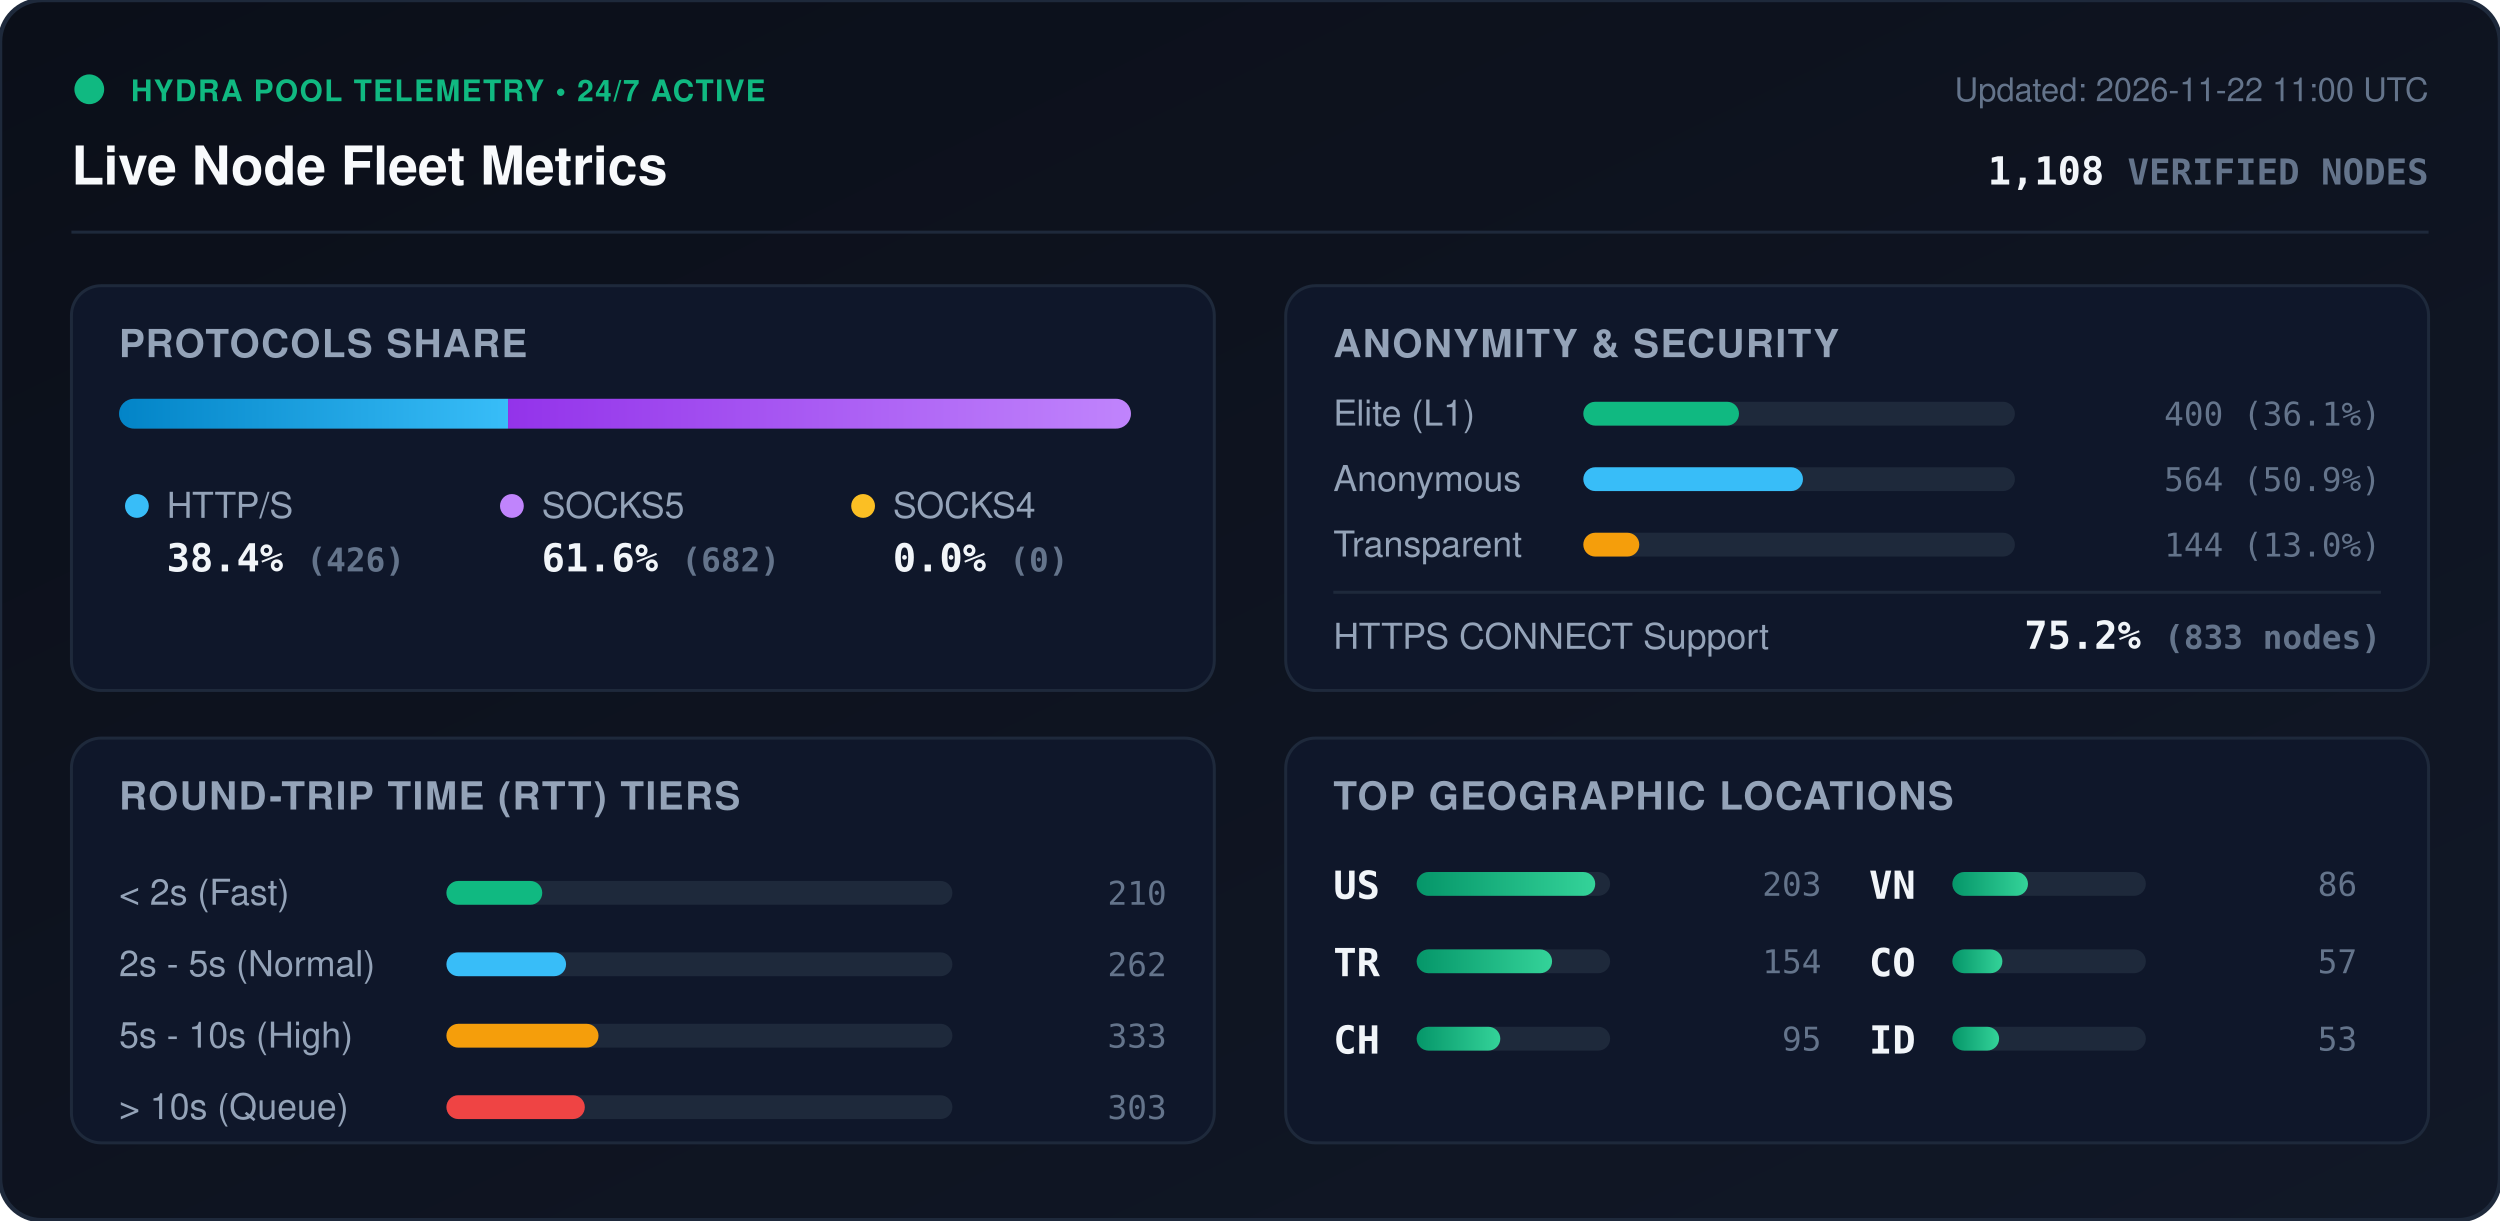
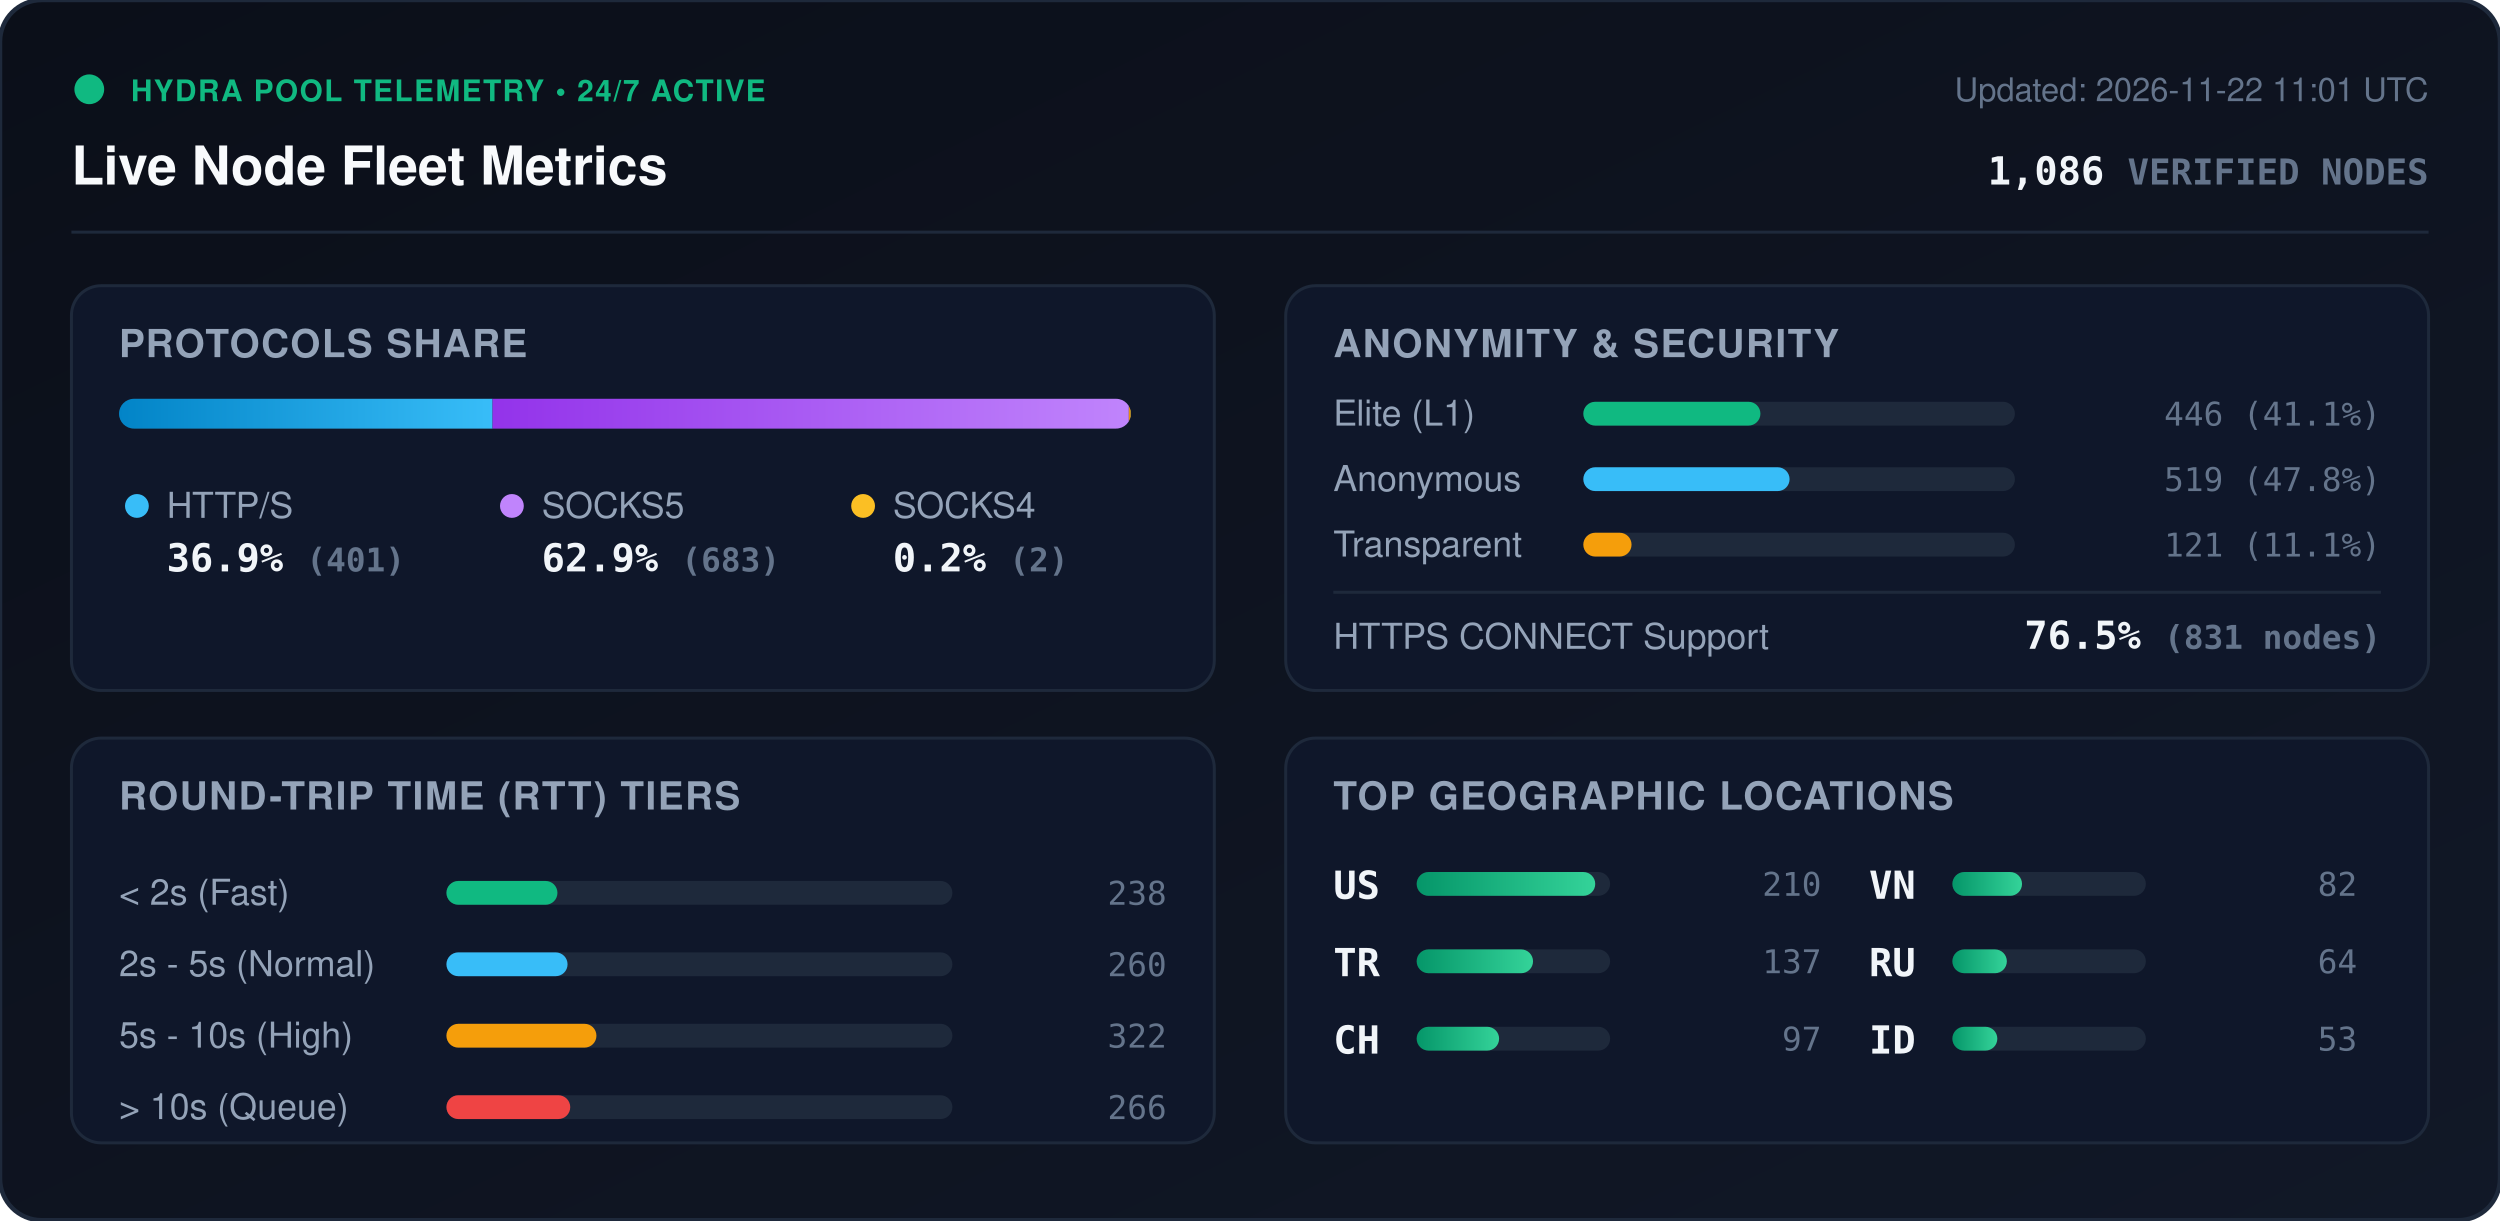
<svg xmlns="http://www.w3.org/2000/svg" viewBox="0 0 840 410" width="840" height="410" style="max-width: 100%; height: auto;">
  <defs>
    <linearGradient id="bg" x1="0%" y1="0%" x2="100%" y2="100%">
      <stop offset="0%" stop-color="#0b0f19" />
      <stop offset="100%" stop-color="#111827" />
    </linearGradient>
    <linearGradient id="bar-http" x1="0%" y1="0%" x2="100%" y2="0%">
      <stop offset="0%" stop-color="#0284c7" />
      <stop offset="100%" stop-color="#38bdf8" />
    </linearGradient>
    <linearGradient id="bar-socks5" x1="0%" y1="0%" x2="100%" y2="0%">
      <stop offset="0%" stop-color="#9333ea" />
      <stop offset="100%" stop-color="#c084fc" />
    </linearGradient>
    <linearGradient id="bar-socks4" x1="0%" y1="0%" x2="100%" y2="0%">
      <stop offset="0%" stop-color="#d97706" />
      <stop offset="100%" stop-color="#fbbf24" />
    </linearGradient>
    <linearGradient id="bar-green" x1="0%" y1="0%" x2="100%" y2="0%">
      <stop offset="0%" stop-color="#059669" />
      <stop offset="100%" stop-color="#34d399" />
    </linearGradient>
    <clipPath id="prog-track-clip">
      <rect width="340.0" height="10" rx="5" />
    </clipPath>
    <style>
      .title { font: 700 18px -apple-system, BlinkMacSystemFont, 'Segoe UI', Helvetica, Arial, sans-serif; fill: #f8fafc; }
      .sub { font: 500 11px -apple-system, BlinkMacSystemFont, 'Segoe UI', Helvetica, Arial, sans-serif; fill: #64748b; }
      .section-hdr { font: 600 13px -apple-system, BlinkMacSystemFont, 'Segoe UI', Helvetica, Arial, sans-serif; fill: #94a3b8; letter-spacing: 0.5px; }
      .metric-val { font: 700 13px -apple-system, BlinkMacSystemFont, 'Segoe UI', Helvetica, Arial, sans-serif; fill: #f1f5f9; }
      .metric-lbl { font: 500 12px -apple-system, BlinkMacSystemFont, 'Segoe UI', Helvetica, Arial, sans-serif; fill: #94a3b8; }
      .badge-txt { font: 700 10px -apple-system, BlinkMacSystemFont, 'Segoe UI', Helvetica, Arial, sans-serif; fill: #10b981; letter-spacing: 0.5px; }
      .mono { font-family: ui-monospace, SFMono-Regular, Menlo, Monaco, Consolas, monospace; }
      .pulse { animation: beacon 2s infinite ease-in-out; }
      @keyframes beacon { 0%, 100% { opacity: 1; } 50% { opacity: 0.35; } }
    </style>
  </defs>
  <rect width="840" height="410" rx="14" fill="url(#bg)" stroke="#1e293b" stroke-width="1.5" />
  <g transform="translate(24, 24)">
    <circle cx="6" cy="6" r="5" fill="#10b981" class="pulse" />
    <text x="20" y="10" class="badge-txt">HYDRA POOL TELEMETRY • 24/7 ACTIVE</text>
    <text x="0" y="38" class="title">Live Node Fleet Metrics</text>
-     <text x="792" y="10" text-anchor="end" class="sub">Updated: 2026-11-22 11:00 UTC</text>
-     <text x="792" y="38" text-anchor="end" class="metric-val mono" fill="#38bdf8">1,108 <tspan font-size="12" fill="#64748b">VERIFIED NODES</tspan>
+     <text x="792" y="10" text-anchor="end" class="sub">Updated: 2026-11-22 11:01 UTC</text>
+     <text x="792" y="38" text-anchor="end" class="metric-val mono" fill="#38bdf8">1,086 <tspan font-size="12" fill="#64748b">VERIFIED NODES</tspan>
    </text>
  </g>
  <line x1="24" y1="78" x2="816" y2="78" stroke="#1e293b" stroke-width="1" />
  <g transform="translate(24, 96)">
    <rect width="384" height="136" rx="10" fill="#0f172a" stroke="#1e293b" />
    <text x="16" y="24" class="section-hdr">PROTOCOLS SHARE</text>
    <g transform="translate(16, 38)">
      <rect width="340.0" height="10" rx="5" fill="#1e293b" />
      <g clip-path="url(#prog-track-clip)">
-         <rect x="0" width="130.7" height="10" fill="url(#bar-http)" />
-         <rect x="130.7" width="209.3" height="10" fill="url(#bar-socks5)" />
-         <rect x="340.0" width="0.0" height="10" fill="url(#bar-socks4)" />
+         <rect x="0" width="125.5" height="10" fill="url(#bar-http)" />
+         <rect x="125.5" width="213.8" height="10" fill="url(#bar-socks5)" />
+         <rect x="339.3" width="0.6" height="10" fill="url(#bar-socks4)" />
      </g>
    </g>
    <g transform="translate(16, 68)">
      <circle cx="6" cy="6" r="4" fill="#38bdf8" />
      <text x="16" y="10" class="metric-lbl">HTTP/S</text>
-       <text x="16" y="28" class="metric-val mono">38.4% <tspan font-size="11" fill="#64748b">(426)</tspan>
+       <text x="16" y="28" class="metric-val mono">36.9% <tspan font-size="11" fill="#64748b">(401)</tspan>
      </text>
      <circle cx="132" cy="6" r="4" fill="#c084fc" />
      <text x="142" y="10" class="metric-lbl">SOCKS5</text>
-       <text x="142" y="28" class="metric-val mono">61.6% <tspan font-size="11" fill="#64748b">(682)</tspan>
+       <text x="142" y="28" class="metric-val mono">62.9% <tspan font-size="11" fill="#64748b">(683)</tspan>
      </text>
      <circle cx="250" cy="6" r="4" fill="#fbbf24" />
      <text x="260" y="10" class="metric-lbl">SOCKS4</text>
-       <text x="260" y="28" class="metric-val mono">0.0% <tspan font-size="11" fill="#64748b">(0)</tspan>
+       <text x="260" y="28" class="metric-val mono">0.2% <tspan font-size="11" fill="#64748b">(2)</tspan>
      </text>
    </g>
  </g>
  <g transform="translate(432, 96)">
    <rect width="384" height="136" rx="10" fill="#0f172a" stroke="#1e293b" />
    <text x="16" y="24" class="section-hdr">ANONYMITY &amp; SECURITY</text>
    <text x="16" y="47" class="metric-lbl">Elite (L1)</text>
    <rect x="100" y="39" width="145.0" height="8" rx="4" fill="#1e293b" />
-     <rect x="100" y="39" width="52.3" height="8" rx="4" fill="#10b981" />
-     <text x="368" y="47" text-anchor="end" class="mono sub" fill="#e2e8f0">400 (36.1%)</text>
+     <rect x="100" y="39" width="59.5" height="8" rx="4" fill="#10b981" />
+     <text x="368" y="47" text-anchor="end" class="mono sub" fill="#e2e8f0">446 (41.1%)</text>
    <text x="16" y="69" class="metric-lbl">Anonymous</text>
    <rect x="100" y="61" width="145.0" height="8" rx="4" fill="#1e293b" />
-     <rect x="100" y="61" width="73.8" height="8" rx="4" fill="#38bdf8" />
-     <text x="368" y="69" text-anchor="end" class="mono sub" fill="#e2e8f0">564 (50.9%)</text>
+     <rect x="100" y="61" width="69.3" height="8" rx="4" fill="#38bdf8" />
+     <text x="368" y="69" text-anchor="end" class="mono sub" fill="#e2e8f0">519 (47.8%)</text>
    <text x="16" y="91" class="metric-lbl">Transparent</text>
    <rect x="100" y="83" width="145.0" height="8" rx="4" fill="#1e293b" />
-     <rect x="100" y="83" width="18.8" height="8" rx="4" fill="#f59e0b" />
-     <text x="368" y="91" text-anchor="end" class="mono sub" fill="#e2e8f0">144 (13.0%)</text>
+     <rect x="100" y="83" width="16.2" height="8" rx="4" fill="#f59e0b" />
+     <text x="368" y="91" text-anchor="end" class="mono sub" fill="#e2e8f0">121 (11.1%)</text>
    <line x1="16" y1="103" x2="368" y2="103" stroke="#1e293b" stroke-width="1" />
    <text x="16" y="122" class="metric-lbl">HTTPS CONNECT Support</text>
-     <text x="368" y="122" text-anchor="end" class="metric-val mono" fill="#34d399">75.2% <tspan font-size="11" fill="#64748b">(833 nodes)</tspan>
+     <text x="368" y="122" text-anchor="end" class="metric-val mono" fill="#34d399">76.5% <tspan font-size="11" fill="#64748b">(831 nodes)</tspan>
    </text>
  </g>
  <g transform="translate(24, 248)">
    <rect width="384" height="136" rx="10" fill="#0f172a" stroke="#1e293b" />
    <text x="16" y="24" class="section-hdr">ROUND-TRIP TIME (RTT) TIERS</text>
    <g transform="translate(16, 42)">
      <text x="0" y="14" class="metric-lbl">&lt; 2s (Fast)</text>
      <rect x="110" y="6" width="170" height="8" rx="4" fill="#1e293b" />
-       <rect x="110" y="6" width="32.2" height="8" rx="4" fill="#10b981" />
-       <text x="352" y="14" text-anchor="end" class="mono sub">210</text>
+       <rect x="110" y="6" width="37.3" height="8" rx="4" fill="#10b981" />
+       <text x="352" y="14" text-anchor="end" class="mono sub">238</text>
      <text x="0" y="38" class="metric-lbl">2s - 5s (Normal)</text>
      <rect x="110" y="30" width="170" height="8" rx="4" fill="#1e293b" />
-       <rect x="110" y="30" width="40.2" height="8" rx="4" fill="#38bdf8" />
-       <text x="352" y="38" text-anchor="end" class="mono sub">262</text>
+       <rect x="110" y="30" width="40.7" height="8" rx="4" fill="#38bdf8" />
+       <text x="352" y="38" text-anchor="end" class="mono sub">260</text>
      <text x="0" y="62" class="metric-lbl">5s - 10s (High)</text>
      <rect x="110" y="54" width="170" height="8" rx="4" fill="#1e293b" />
-       <rect x="110" y="54" width="51.1" height="8" rx="4" fill="#f59e0b" />
-       <text x="352" y="62" text-anchor="end" class="mono sub">333</text>
+       <rect x="110" y="54" width="50.4" height="8" rx="4" fill="#f59e0b" />
+       <text x="352" y="62" text-anchor="end" class="mono sub">322</text>
      <text x="0" y="86" class="metric-lbl">&gt; 10s (Queue)</text>
      <rect x="110" y="78" width="170" height="8" rx="4" fill="#1e293b" />
-       <rect x="110" y="78" width="46.5" height="8" rx="4" fill="#ef4444" />
-       <text x="352" y="86" text-anchor="end" class="mono sub">303</text>
+       <rect x="110" y="78" width="41.6" height="8" rx="4" fill="#ef4444" />
+       <text x="352" y="86" text-anchor="end" class="mono sub">266</text>
    </g>
  </g>
  <g transform="translate(432, 248)">
    <rect width="384" height="136" rx="10" fill="#0f172a" stroke="#1e293b" />
    <text x="16" y="24" class="section-hdr">TOP GEOGRAPHIC LOCATIONS</text>
    <g transform="translate(16, 42)">
      <g transform="translate(0, 0)">
        <text x="0" y="12" class="mono metric-val" font-size="12">US</text>
        <rect x="28" y="3" width="65" height="8" rx="4" fill="#1e293b" />
        <rect x="28" y="3" width="60.0" height="8" rx="4" fill="url(#bar-green)" />
-         <text x="164" y="11" text-anchor="end" class="mono sub">203</text>
+         <text x="164" y="11" text-anchor="end" class="mono sub">210</text>
      </g>
      <g transform="translate(0, 26)">
        <text x="0" y="12" class="mono metric-val" font-size="12">TR</text>
        <rect x="28" y="3" width="65" height="8" rx="4" fill="#1e293b" />
-         <rect x="28" y="3" width="45.5" height="8" rx="4" fill="url(#bar-green)" />
-         <text x="164" y="11" text-anchor="end" class="mono sub">154</text>
+         <rect x="28" y="3" width="39.1" height="8" rx="4" fill="url(#bar-green)" />
+         <text x="164" y="11" text-anchor="end" class="mono sub">137</text>
      </g>
      <g transform="translate(0, 52)">
        <text x="0" y="12" class="mono metric-val" font-size="12">CH</text>
        <rect x="28" y="3" width="65" height="8" rx="4" fill="#1e293b" />
-         <rect x="28" y="3" width="28.1" height="8" rx="4" fill="url(#bar-green)" />
-         <text x="164" y="11" text-anchor="end" class="mono sub">95</text>
+         <rect x="28" y="3" width="27.7" height="8" rx="4" fill="url(#bar-green)" />
+         <text x="164" y="11" text-anchor="end" class="mono sub">97</text>
      </g>
      <g transform="translate(180, 0)">
        <text x="0" y="12" class="mono metric-val" font-size="12">VN</text>
        <rect x="28" y="3" width="65" height="8" rx="4" fill="#1e293b" />
-         <rect x="28" y="3" width="25.4" height="8" rx="4" fill="url(#bar-green)" />
-         <text x="164" y="11" text-anchor="end" class="mono sub">86</text>
+         <rect x="28" y="3" width="23.4" height="8" rx="4" fill="url(#bar-green)" />
+         <text x="164" y="11" text-anchor="end" class="mono sub">82</text>
      </g>
      <g transform="translate(180, 26)">
-         <text x="0" y="12" class="mono metric-val" font-size="12">CO</text>
+         <text x="0" y="12" class="mono metric-val" font-size="12">RU</text>
        <rect x="28" y="3" width="65" height="8" rx="4" fill="#1e293b" />
-         <rect x="28" y="3" width="16.8" height="8" rx="4" fill="url(#bar-green)" />
-         <text x="164" y="11" text-anchor="end" class="mono sub">57</text>
+         <rect x="28" y="3" width="18.3" height="8" rx="4" fill="url(#bar-green)" />
+         <text x="164" y="11" text-anchor="end" class="mono sub">64</text>
      </g>
      <g transform="translate(180, 52)">
        <text x="0" y="12" class="mono metric-val" font-size="12">ID</text>
        <rect x="28" y="3" width="65" height="8" rx="4" fill="#1e293b" />
-         <rect x="28" y="3" width="15.7" height="8" rx="4" fill="url(#bar-green)" />
+         <rect x="28" y="3" width="15.1" height="8" rx="4" fill="url(#bar-green)" />
        <text x="164" y="11" text-anchor="end" class="mono sub">53</text>
      </g>
    </g>
  </g>
</svg>
